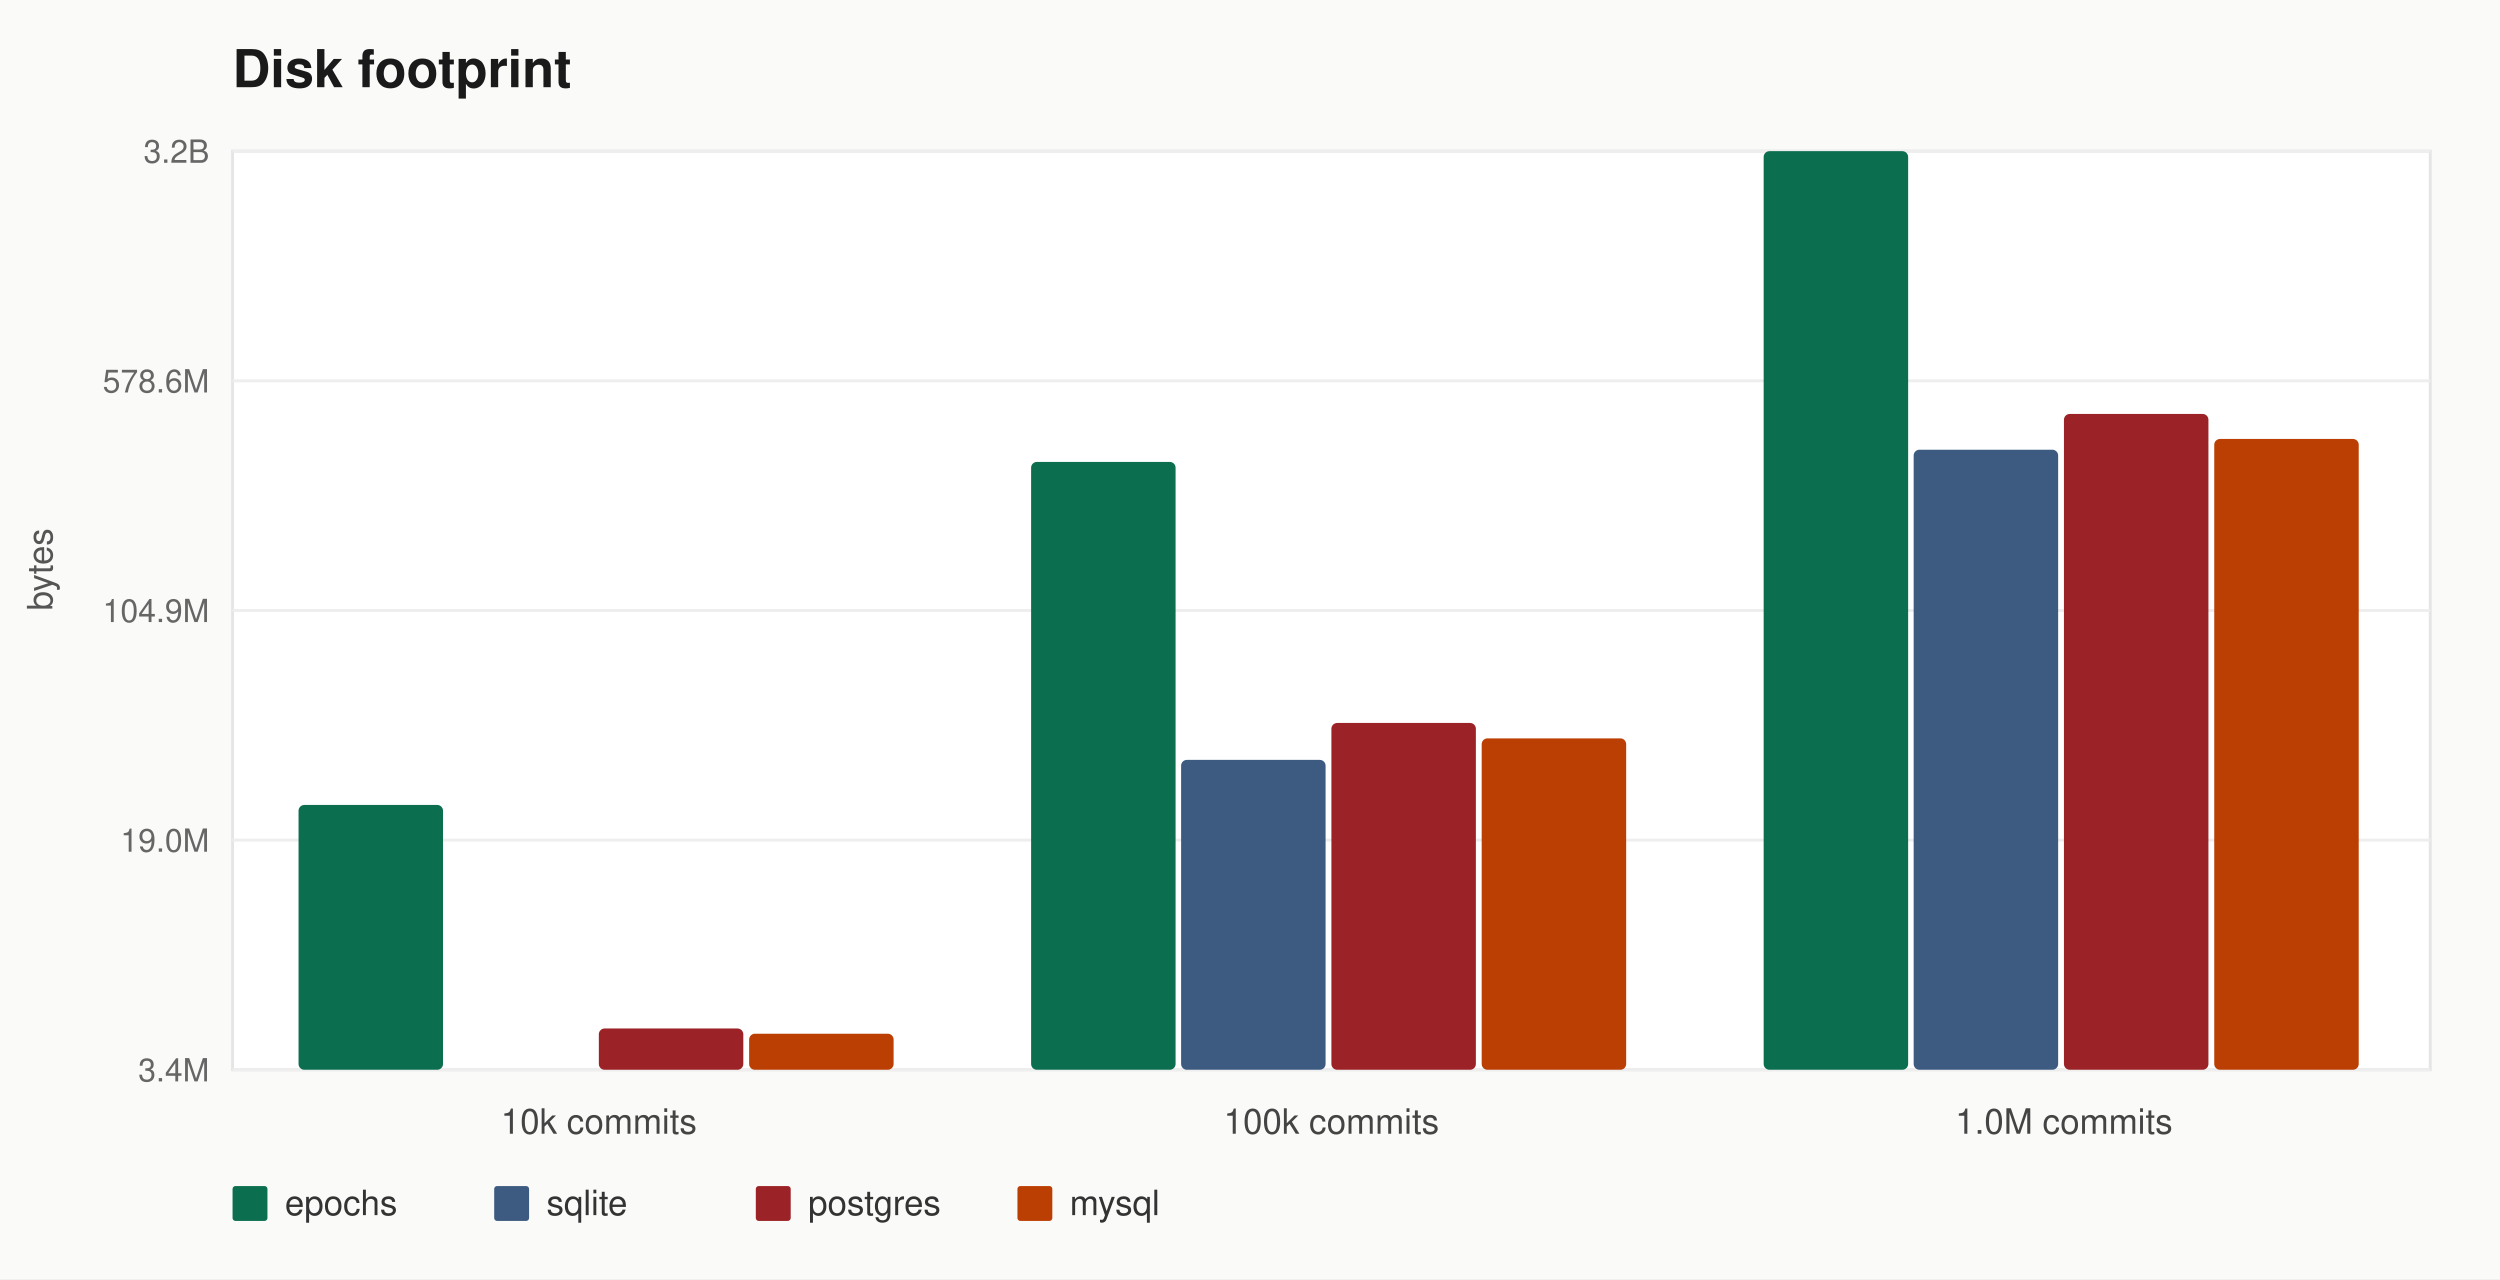
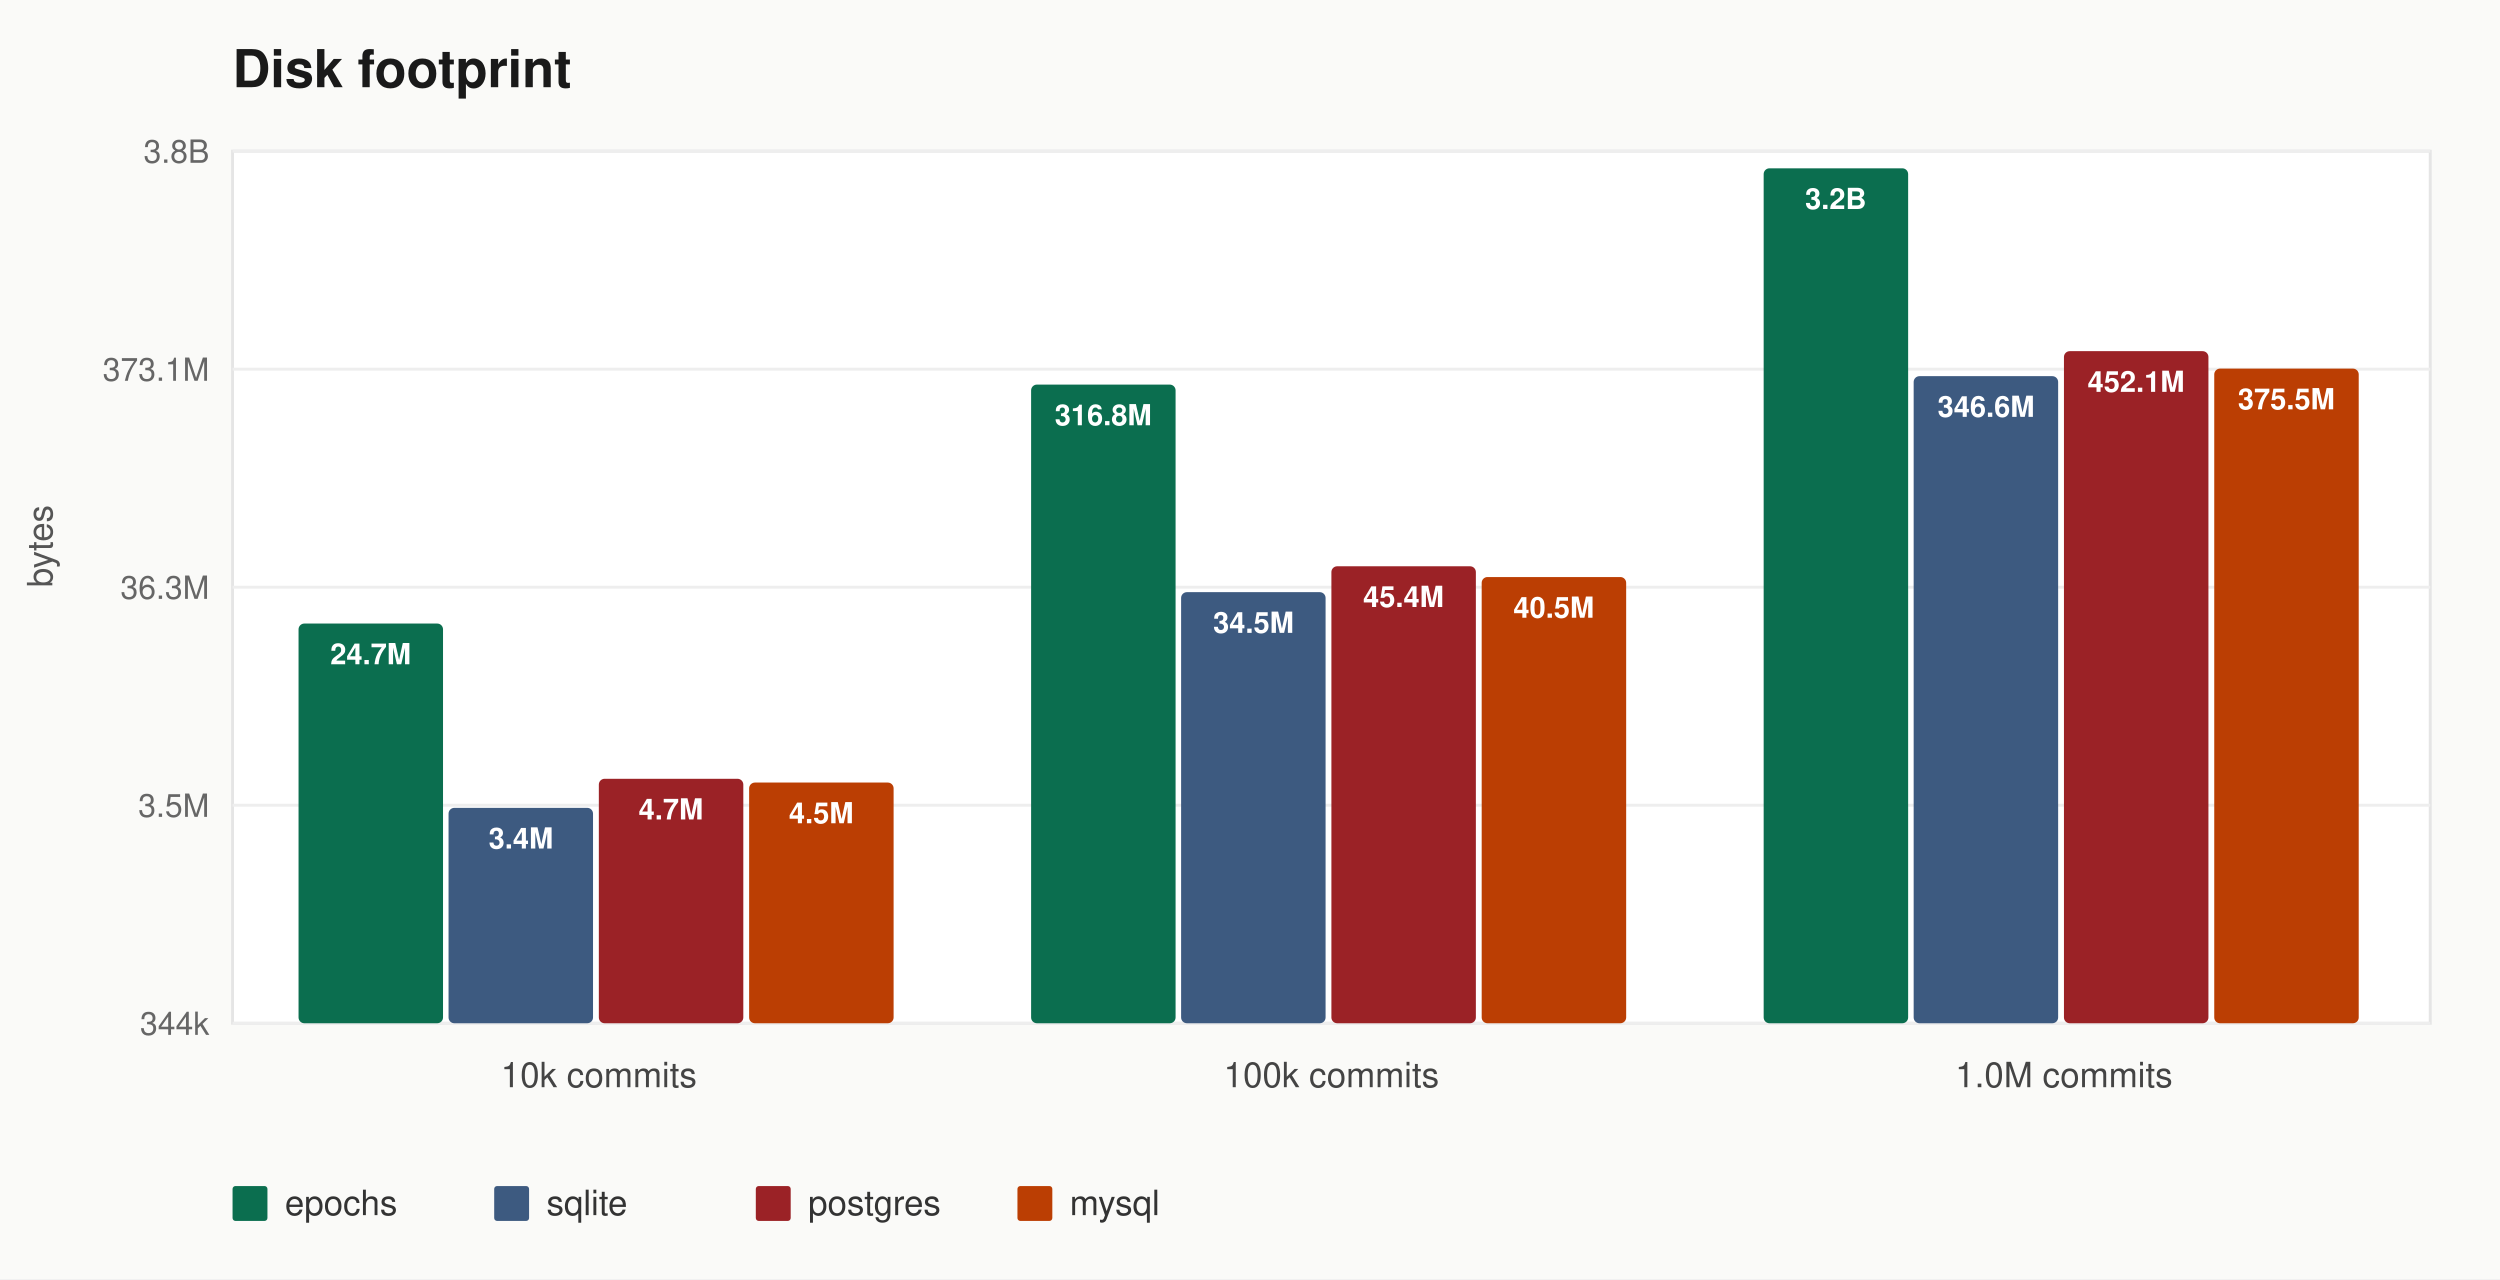
<svg xmlns="http://www.w3.org/2000/svg" width="860" height="440" viewBox="0 0 860 440">
  <rect width="100%" height="100%" fill="#FAFAF8" />
  <text x="80" y="30" font-family="IBM Plex Sans, Helvetica, Arial, sans-serif" font-size="18" font-weight="600" fill="#1a1a1a">Disk footprint</text>
-   <text x="18" y="210.0" font-family="IBM Plex Sans, Helvetica, Arial, sans-serif" font-size="12" fill="#555" transform="rotate(-90 18,210.0)">bytes</text>
-   <rect x="80" y="52" width="756" height="316" fill="#fff" stroke="#e5e5e5" />
-   <line x1="80" y1="368.0" x2="836" y2="368.0" stroke="#eee" />
-   <text x="72" y="372.0" text-anchor="end" font-family="IBM Plex Sans, Helvetica, Arial, sans-serif" font-size="11" fill="#666">3.4M</text>
-   <line x1="80" y1="289.0" x2="836" y2="289.0" stroke="#eee" />
-   <text x="72" y="293.0" text-anchor="end" font-family="IBM Plex Sans, Helvetica, Arial, sans-serif" font-size="11" fill="#666">19.0M</text>
-   <line x1="80" y1="210.0" x2="836" y2="210.0" stroke="#eee" />
-   <text x="72" y="214.0" text-anchor="end" font-family="IBM Plex Sans, Helvetica, Arial, sans-serif" font-size="11" fill="#666">104.9M</text>
-   <line x1="80" y1="131.0" x2="836" y2="131.0" stroke="#eee" />
-   <text x="72" y="135.0" text-anchor="end" font-family="IBM Plex Sans, Helvetica, Arial, sans-serif" font-size="11" fill="#666">578.6M</text>
+   <text x="18" y="202.0" font-family="IBM Plex Sans, Helvetica, Arial, sans-serif" font-size="12" fill="#555" transform="rotate(-90 18,202.0)">bytes</text>
+   <rect x="80" y="52" width="756" height="300" fill="#fff" stroke="#e5e5e5" />
+   <line x1="80" y1="352.0" x2="836" y2="352.0" stroke="#eee" />
+   <text x="72" y="356.0" text-anchor="end" font-family="IBM Plex Sans, Helvetica, Arial, sans-serif" font-size="11" fill="#666">344k</text>
+   <line x1="80" y1="277.0" x2="836" y2="277.0" stroke="#eee" />
+   <text x="72" y="281.0" text-anchor="end" font-family="IBM Plex Sans, Helvetica, Arial, sans-serif" font-size="11" fill="#666">3.5M</text>
+   <line x1="80" y1="202.0" x2="836" y2="202.0" stroke="#eee" />
+   <text x="72" y="206.0" text-anchor="end" font-family="IBM Plex Sans, Helvetica, Arial, sans-serif" font-size="11" fill="#666">36.3M</text>
+   <line x1="80" y1="127.0" x2="836" y2="127.0" stroke="#eee" />
+   <text x="72" y="131.0" text-anchor="end" font-family="IBM Plex Sans, Helvetica, Arial, sans-serif" font-size="11" fill="#666">373.1M</text>
  <line x1="80" y1="52.0" x2="836" y2="52.0" stroke="#eee" />
-   <text x="72" y="56.0" text-anchor="end" font-family="IBM Plex Sans, Helvetica, Arial, sans-serif" font-size="11" fill="#666">3.2B</text>
-   <rect x="102.7" y="276.9" width="49.7" height="91.1" fill="#0B6E4F" rx="2" />
-   <rect x="154.3" y="368.0" width="49.7" height="0.0" fill="#3D5A80" rx="2" />
-   <rect x="206.0" y="353.8" width="49.7" height="14.2" fill="#9B2226" rx="2" />
-   <rect x="257.7" y="355.6" width="49.7" height="12.4" fill="#BB3E03" rx="2" />
-   <text x="206.0" y="390" text-anchor="middle" font-family="IBM Plex Sans, Helvetica, Arial, sans-serif" font-size="12" fill="#444">10k commits</text>
-   <rect x="354.7" y="158.9" width="49.7" height="209.1" fill="#0B6E4F" rx="2" />
-   <rect x="406.3" y="261.4" width="49.7" height="106.6" fill="#3D5A80" rx="2" />
-   <rect x="458.0" y="248.7" width="49.7" height="119.3" fill="#9B2226" rx="2" />
-   <rect x="509.7" y="254.0" width="49.7" height="114.0" fill="#BB3E03" rx="2" />
-   <text x="458.0" y="390" text-anchor="middle" font-family="IBM Plex Sans, Helvetica, Arial, sans-serif" font-size="12" fill="#444">100k commits</text>
-   <rect x="606.7" y="52.0" width="49.7" height="316.0" fill="#0B6E4F" rx="2" />
-   <rect x="658.3" y="154.7" width="49.7" height="213.3" fill="#3D5A80" rx="2" />
-   <rect x="710.0" y="142.4" width="49.7" height="225.6" fill="#9B2226" rx="2" />
-   <rect x="761.7" y="151.0" width="49.7" height="217.0" fill="#BB3E03" rx="2" />
-   <text x="710.0" y="390" text-anchor="middle" font-family="IBM Plex Sans, Helvetica, Arial, sans-serif" font-size="12" fill="#444">1.0M commits</text>
+   <text x="72" y="56.0" text-anchor="end" font-family="IBM Plex Sans, Helvetica, Arial, sans-serif" font-size="11" fill="#666">3.8B</text>
+   <rect x="102.7" y="214.5" width="49.7" height="137.5" fill="#0B6E4F" rx="2" />
+   <text x="127.5" y="228.5" text-anchor="middle" font-family="IBM Plex Sans, Helvetica, Arial, sans-serif" font-size="10" font-weight="600" fill="#fff">24.7M</text>
+   <rect x="154.3" y="277.9" width="49.7" height="74.1" fill="#3D5A80" rx="2" />
+   <text x="179.2" y="291.9" text-anchor="middle" font-family="IBM Plex Sans, Helvetica, Arial, sans-serif" font-size="10" font-weight="600" fill="#fff">3.4M</text>
+   <rect x="206.0" y="267.9" width="49.7" height="84.1" fill="#9B2226" rx="2" />
+   <text x="230.8" y="281.9" text-anchor="middle" font-family="IBM Plex Sans, Helvetica, Arial, sans-serif" font-size="10" font-weight="600" fill="#fff">4.7M</text>
+   <rect x="257.7" y="269.2" width="49.7" height="82.8" fill="#BB3E03" rx="2" />
+   <text x="282.5" y="283.2" text-anchor="middle" font-family="IBM Plex Sans, Helvetica, Arial, sans-serif" font-size="10" font-weight="600" fill="#fff">4.5M</text>
+   <text x="206.0" y="374" text-anchor="middle" font-family="IBM Plex Sans, Helvetica, Arial, sans-serif" font-size="12" fill="#444">10k commits</text>
+   <rect x="354.7" y="132.3" width="49.7" height="219.7" fill="#0B6E4F" rx="2" />
+   <text x="379.5" y="146.3" text-anchor="middle" font-family="IBM Plex Sans, Helvetica, Arial, sans-serif" font-size="10" font-weight="600" fill="#fff">316.8M</text>
+   <rect x="406.3" y="203.7" width="49.7" height="148.3" fill="#3D5A80" rx="2" />
+   <text x="431.2" y="217.7" text-anchor="middle" font-family="IBM Plex Sans, Helvetica, Arial, sans-serif" font-size="10" font-weight="600" fill="#fff">34.5M</text>
+   <rect x="458.0" y="194.8" width="49.7" height="157.2" fill="#9B2226" rx="2" />
+   <text x="482.8" y="208.8" text-anchor="middle" font-family="IBM Plex Sans, Helvetica, Arial, sans-serif" font-size="10" font-weight="600" fill="#fff">45.4M</text>
+   <rect x="509.7" y="198.5" width="49.7" height="153.5" fill="#BB3E03" rx="2" />
+   <text x="534.5" y="212.5" text-anchor="middle" font-family="IBM Plex Sans, Helvetica, Arial, sans-serif" font-size="10" font-weight="600" fill="#fff">40.5M</text>
+   <text x="458.0" y="374" text-anchor="middle" font-family="IBM Plex Sans, Helvetica, Arial, sans-serif" font-size="12" fill="#444">100k commits</text>
+   <rect x="606.7" y="57.9" width="49.7" height="294.1" fill="#0B6E4F" rx="2" />
+   <text x="631.5" y="71.9" text-anchor="middle" font-family="IBM Plex Sans, Helvetica, Arial, sans-serif" font-size="10" font-weight="600" fill="#fff">3.2B</text>
+   <rect x="658.3" y="129.4" width="49.7" height="222.6" fill="#3D5A80" rx="2" />
+   <text x="683.2" y="143.4" text-anchor="middle" font-family="IBM Plex Sans, Helvetica, Arial, sans-serif" font-size="10" font-weight="600" fill="#fff">346.6M</text>
+   <rect x="710.0" y="120.8" width="49.7" height="231.2" fill="#9B2226" rx="2" />
+   <text x="734.8" y="134.8" text-anchor="middle" font-family="IBM Plex Sans, Helvetica, Arial, sans-serif" font-size="10" font-weight="600" fill="#fff">452.1M</text>
+   <rect x="761.7" y="126.8" width="49.7" height="225.2" fill="#BB3E03" rx="2" />
+   <text x="786.5" y="140.8" text-anchor="middle" font-family="IBM Plex Sans, Helvetica, Arial, sans-serif" font-size="10" font-weight="600" fill="#fff">375.5M</text>
+   <text x="710.0" y="374" text-anchor="middle" font-family="IBM Plex Sans, Helvetica, Arial, sans-serif" font-size="12" fill="#444">1.0M commits</text>
  <rect x="80" y="408" width="12" height="12" fill="#0B6E4F" rx="1" />
  <text x="98" y="418" font-family="IBM Plex Sans, Helvetica, Arial, sans-serif" font-size="12" fill="#333">epochs</text>
  <rect x="170" y="408" width="12" height="12" fill="#3D5A80" rx="1" />
  <text x="188" y="418" font-family="IBM Plex Sans, Helvetica, Arial, sans-serif" font-size="12" fill="#333">sqlite</text>
  <rect x="260" y="408" width="12" height="12" fill="#9B2226" rx="1" />
  <text x="278" y="418" font-family="IBM Plex Sans, Helvetica, Arial, sans-serif" font-size="12" fill="#333">postgres</text>
  <rect x="350" y="408" width="12" height="12" fill="#BB3E03" rx="1" />
  <text x="368" y="418" font-family="IBM Plex Sans, Helvetica, Arial, sans-serif" font-size="12" fill="#333">mysql</text>
</svg>
